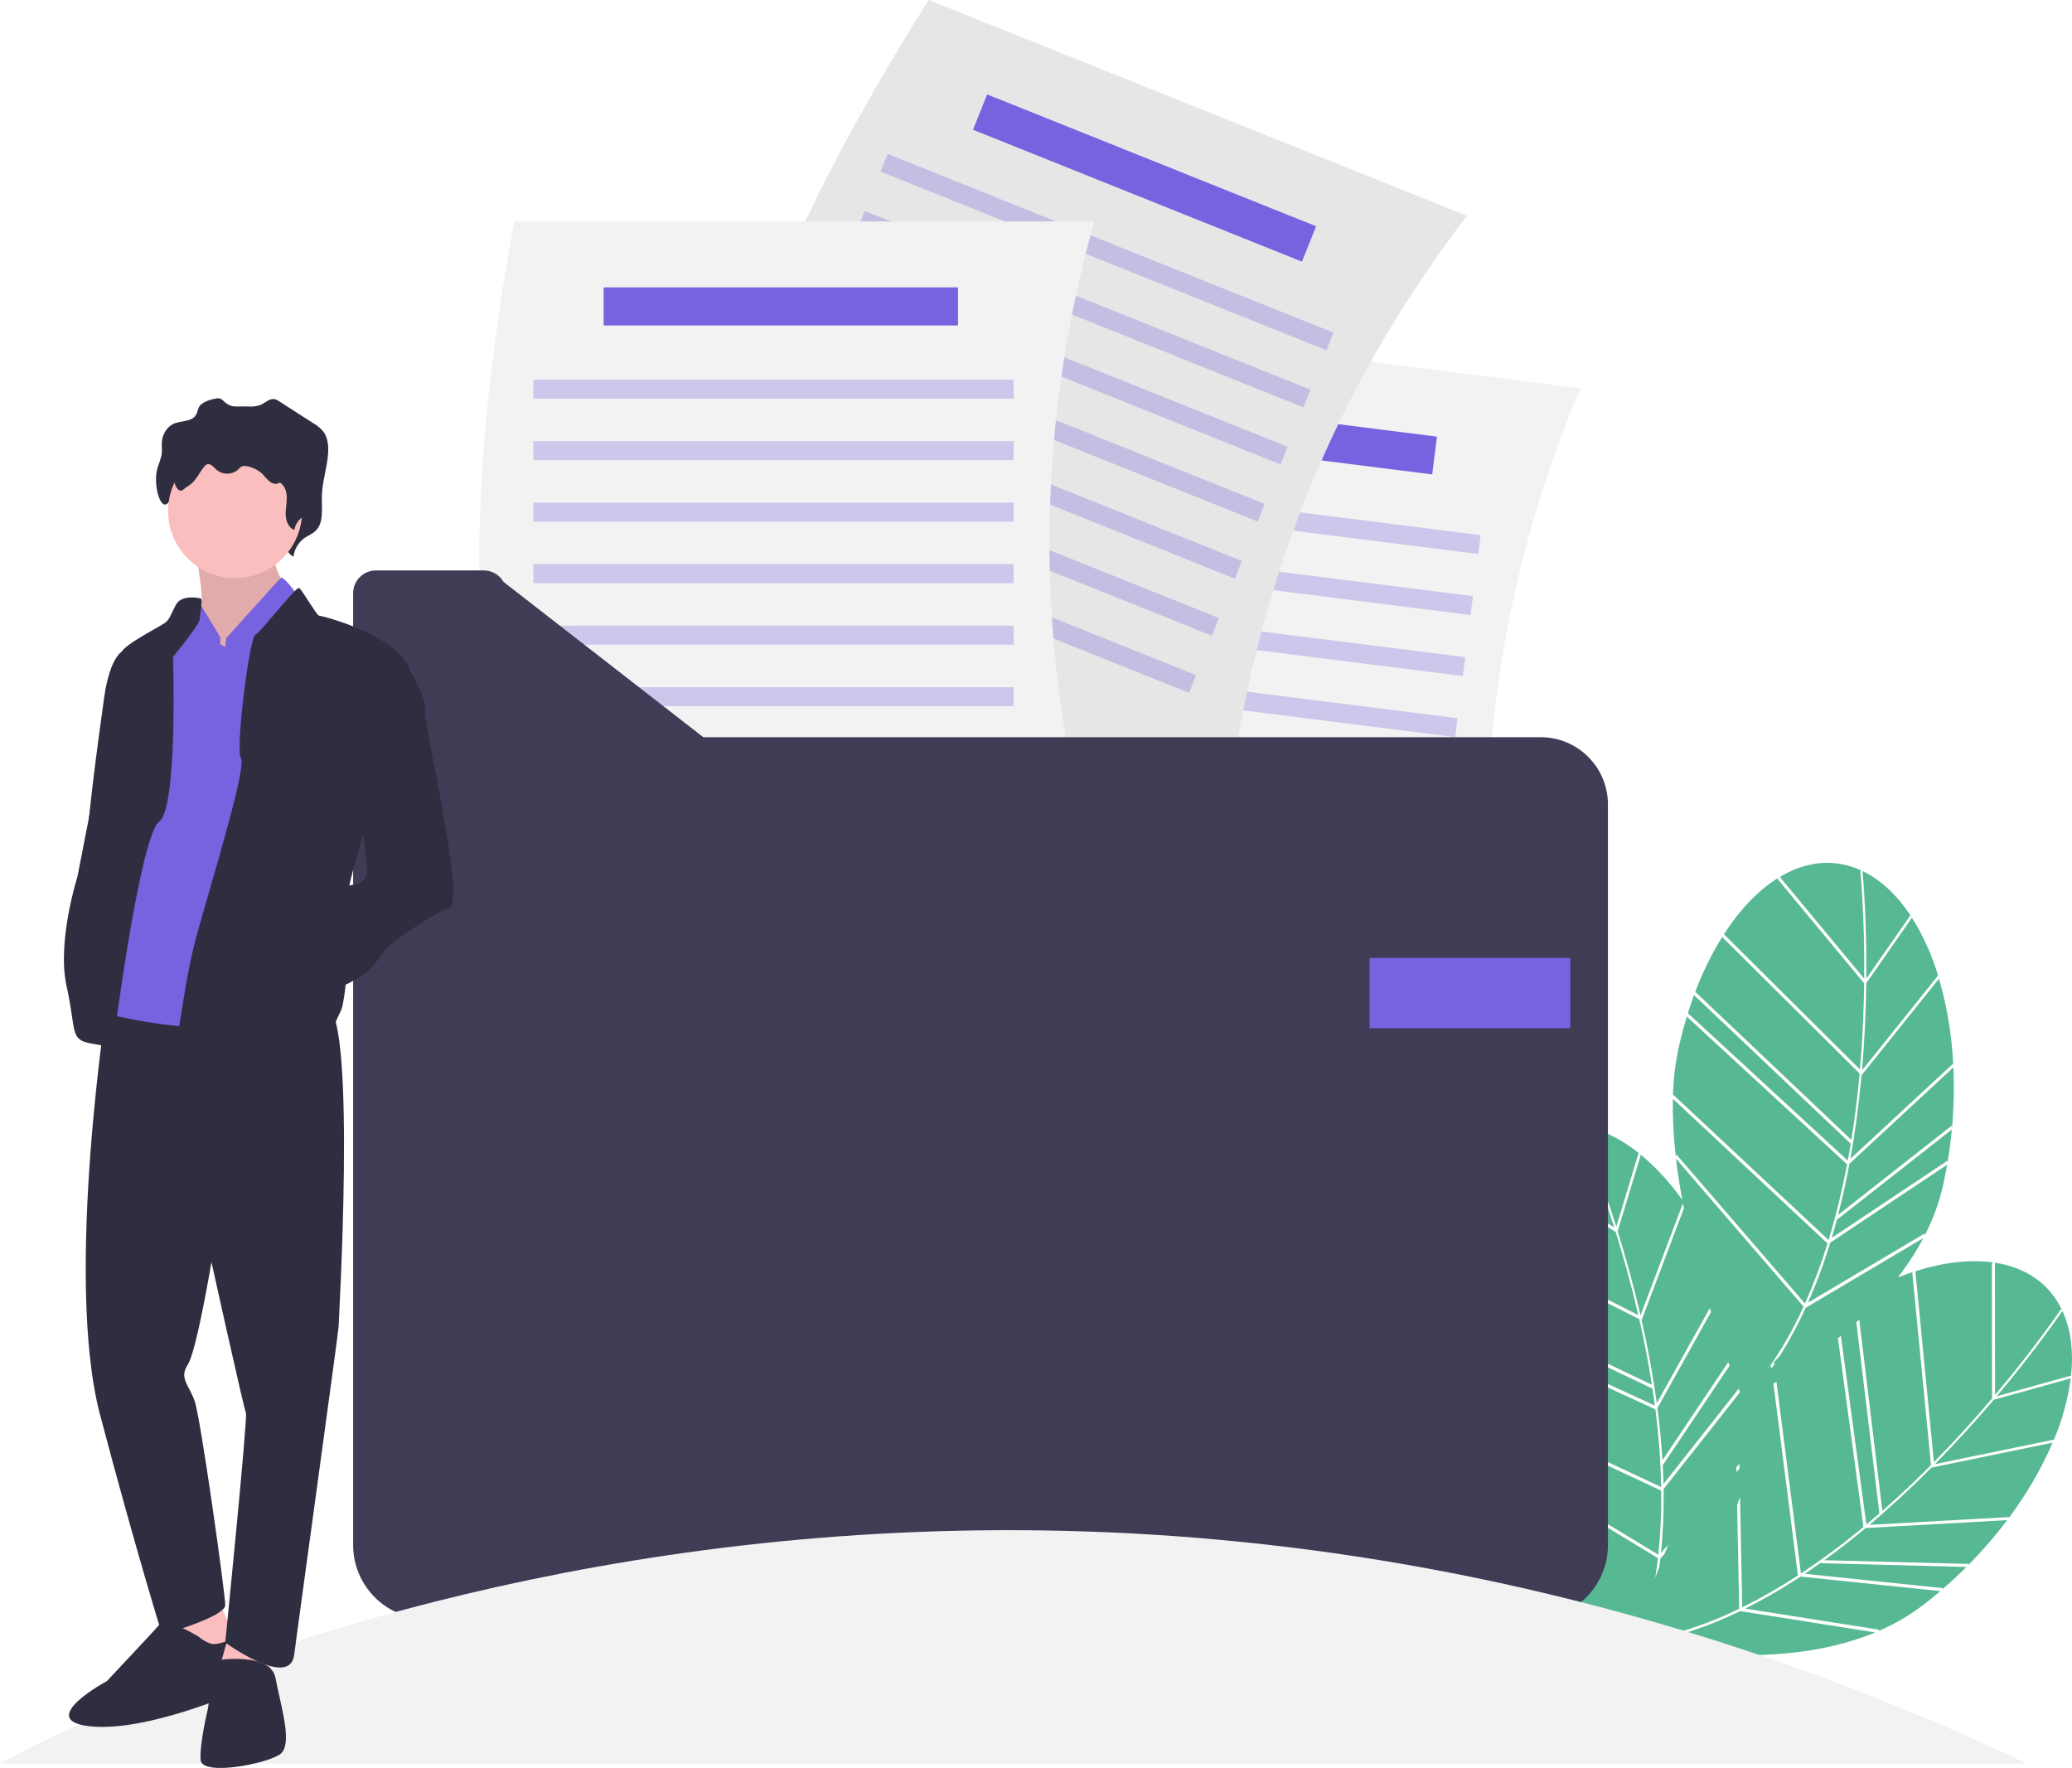
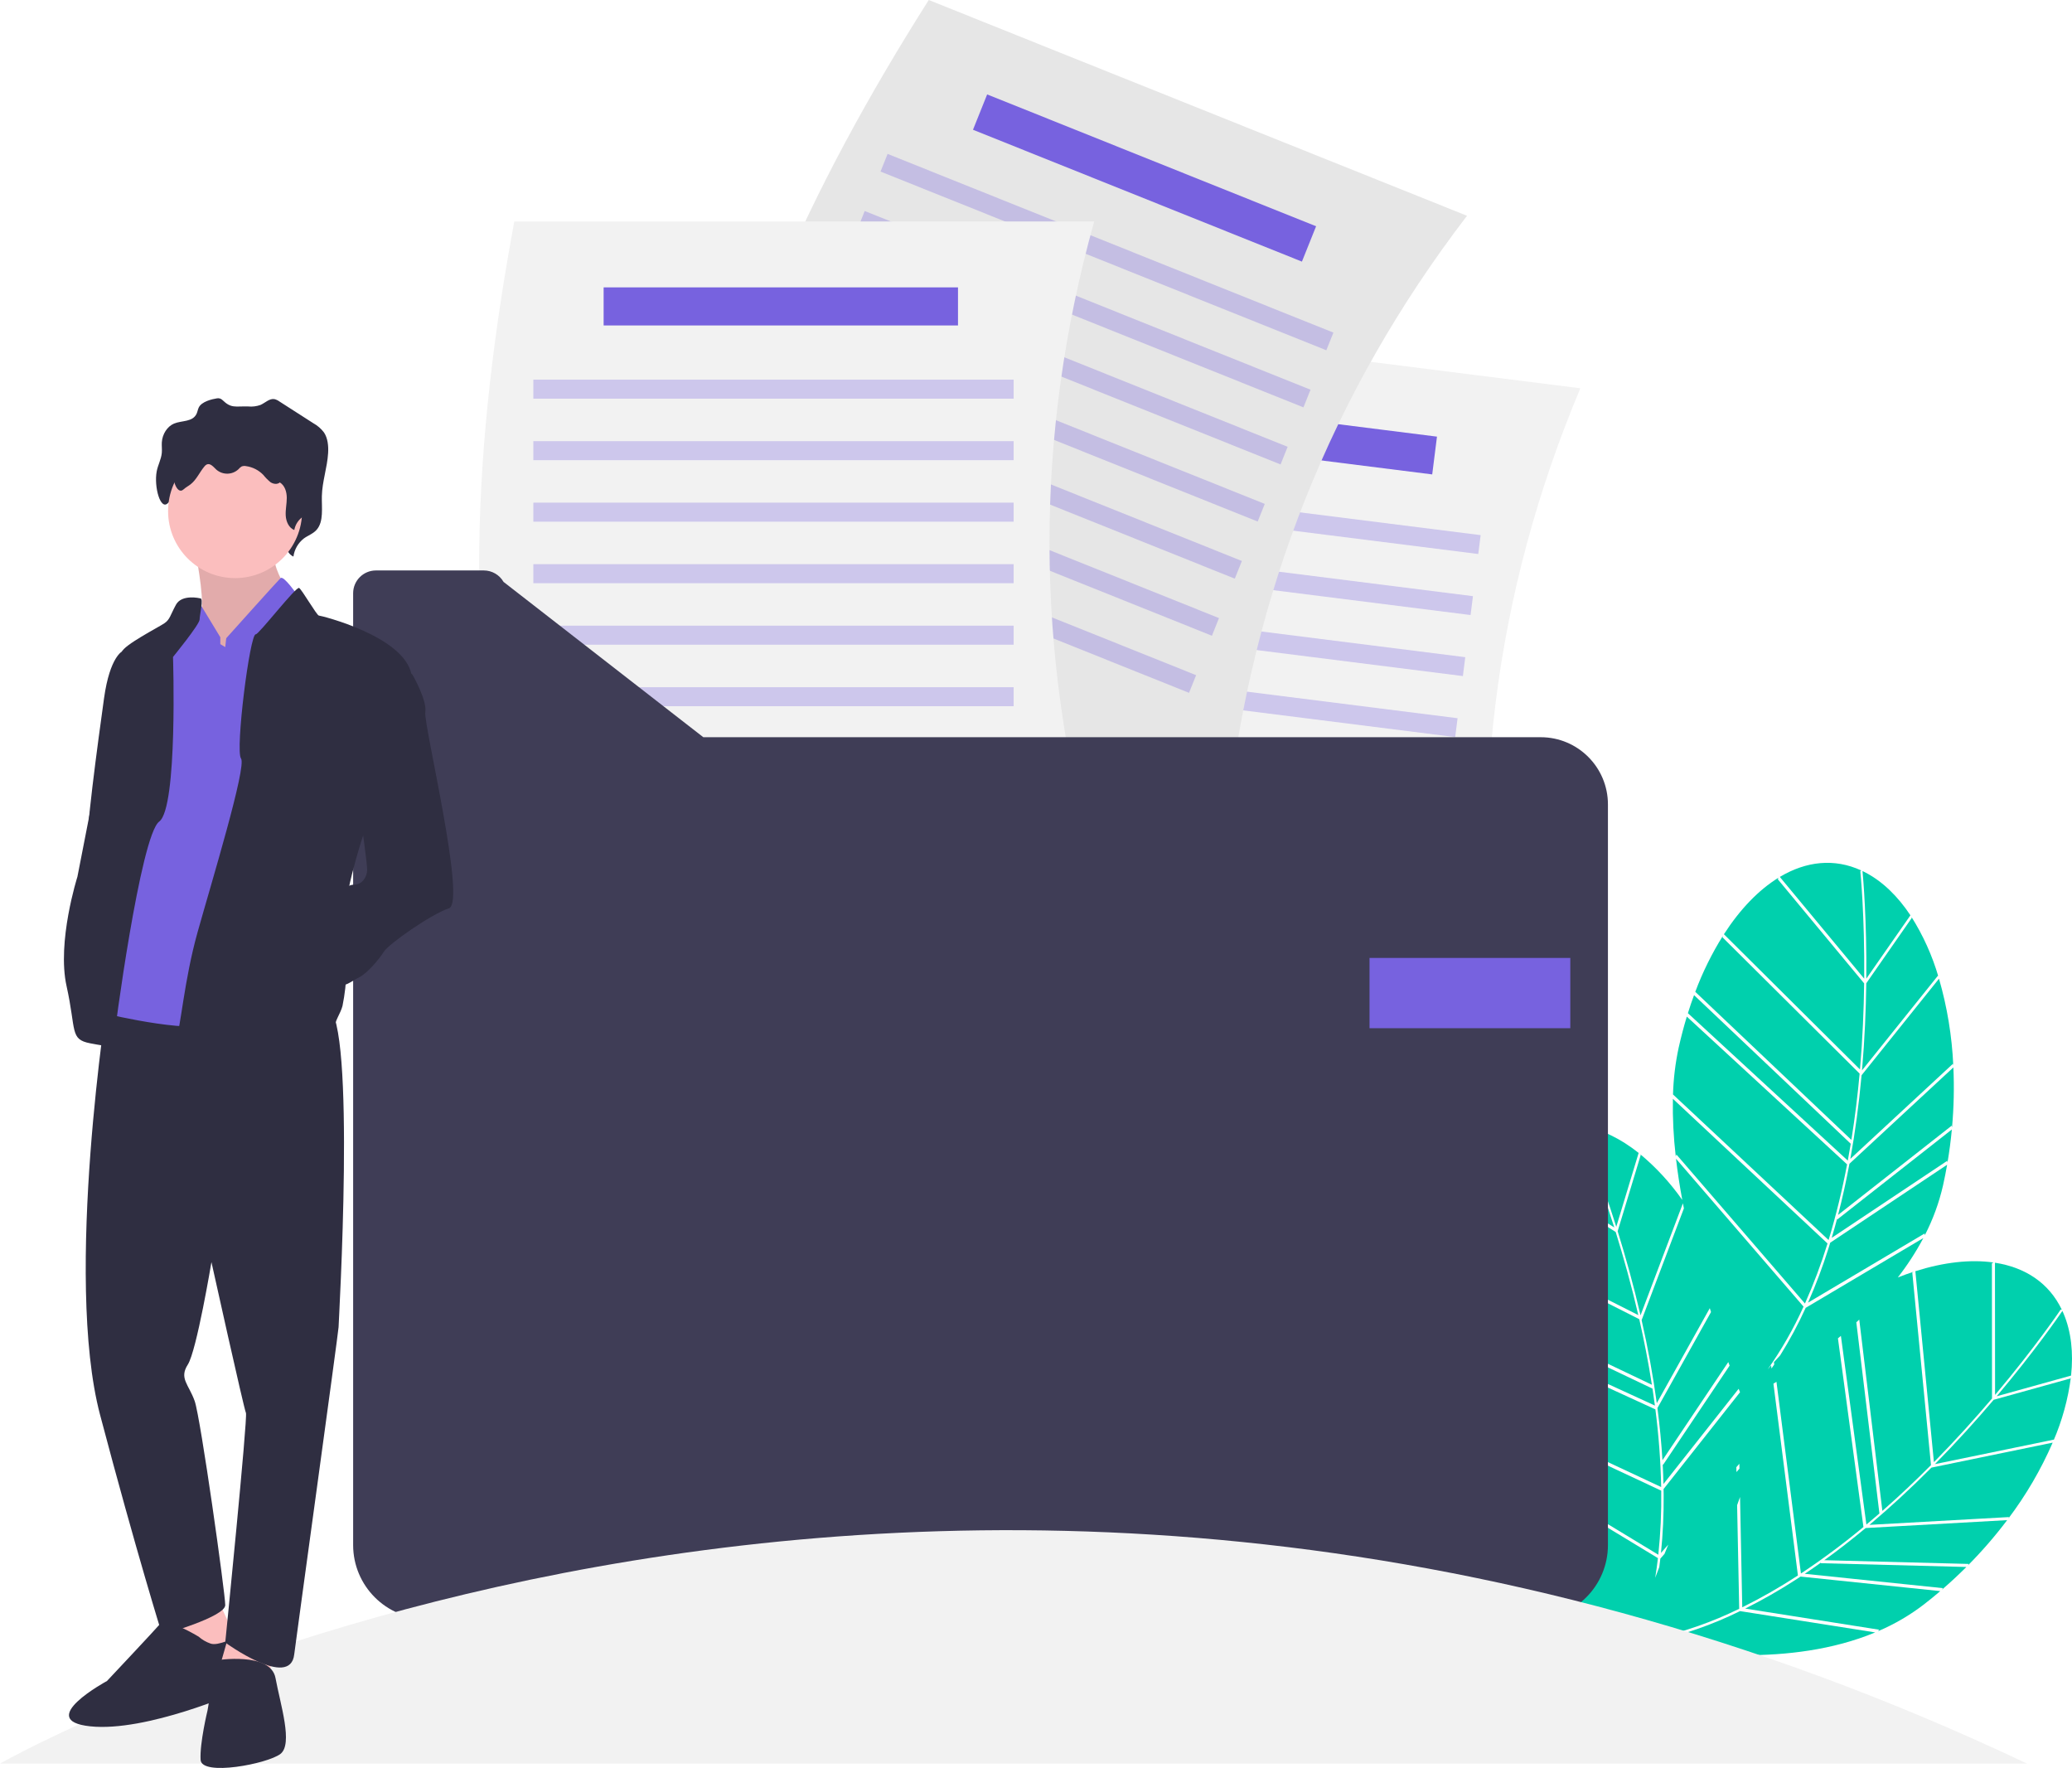
<svg xmlns="http://www.w3.org/2000/svg" id="e613b765-a21b-4502-9325-e6e5b4d66d88" data-name="Layer 1" width="929.545" height="793.07" viewBox="0 0 929.545 793.07">
-   <path d="M972.476,494.544c-.151,11.834-.693,25.092-1.908,39.061l34.087-42.504.24.665a106.324,106.324,0,0,0-12.263-27.185l.27.626Z" transform="translate(-135.2276 -53.46492)" fill="#57b894" />
-   <path d="M972.499,492.468l19.786-28.417c-5.689-8.57-12.501-15.206-20.282-19.253-.405-.211-.811-.407-1.217-.602C971.088,447.4,972.738,466.214,972.499,492.468Z" transform="translate(-135.2276 -53.46492)" fill="#57b894" />
-   <path d="M1008.917,574.963q1.257-7.433,1.951-14.833L959.464,600.503l-.069-.356q-1.16,4.368-2.42,8.587l51.822-34.556Z" transform="translate(-135.2276 -53.46492)" fill="#57b894" />
-   <path d="M965.328,573.316l46.007-42.639.18.738A167.143,167.143,0,0,0,1005.106,492.485l-34.737,43.313Q968.571,555.429,965.328,573.316Z" transform="translate(-135.2276 -53.46492)" fill="#57b894" />
-   <path d="M969.495,535.063l-61.54-61.156.267-.747a139.563,139.563,0,0,0-12.458,25.22l70.032,66.418C967.463,554.416,968.654,544.389,969.495,535.063Z" transform="translate(-135.2276 -53.46492)" fill="#57b894" />
-   <path d="M964.189,574.089q.706-3.803,1.325-7.558l-70.29-66.663.26-.752q-1.744,4.653-3.273,9.605l.255-.755Z" transform="translate(-135.2276 -53.46492)" fill="#57b894" />
-   <path d="M959.831,598.452l50.976-40.037.149.765a199.594,199.594,0,0,0,.601-26.899l-46.629,43.216Q962.698,587.411,959.831,598.452Z" transform="translate(-135.2276 -53.46492)" fill="#57b894" />
-   <path d="M887.326,571.374l57.64,66.821a240.062,240.062,0,0,0,10.127-26.929l-69.369-64.902a193.081,193.081,0,0,0,1.278,25.816Z" transform="translate(-135.2276 -53.46492)" fill="#57b894" />
-   <path d="M969.803,444.194l.468-.242c-12.1-5.592-24.768-4.183-36.578,2.879L971.552,492.475C971.804,464.07,969.832,444.475,969.803,444.194Z" transform="translate(-135.2276 -53.46492)" fill="#57b894" />
-   <path d="M955.506,613.512a238.504,238.504,0,0,1-9.156,24.284l52.295-31.011.099.773a94.551,94.551,0,0,0,8.186-22.417q1.023-4.595,1.82-9.201l-52.44,34.968C956.044,611.777,955.78,612.652,955.506,613.512Z" transform="translate(-135.2276 -53.46492)" fill="#57b894" />
-   <path d="M971.529,494.592l-38.728-46.692.297-.714c-8.862,5.454-17.222,14.099-24.479,25.358l61.039,60.658C970.85,519.39,971.381,506.288,971.529,494.592Z" transform="translate(-135.2276 -53.46492)" fill="#57b894" />
-   <path d="M955.589,609.658a323.96,323.96,0,0,0,8.281-33.876l-71.9-66.286q-2.042,6.718-3.658,13.942a116.084,116.084,0,0,0-2.538,20.98L955.539,609.691Z" transform="translate(-135.2276 -53.46492)" fill="#57b894" />
-   <path d="M1029.651,681.375c-7.665,9.018-16.538,18.884-26.384,28.867l53.363-10.995-.239.665a106.326,106.326,0,0,0,7.894-28.759l-.191.654Z" transform="translate(-135.2276 -53.46492)" fill="#57b894" />
-   <path d="M1061.016,642.759c-.178-.42-.365-.831-.554-1.24-1.81,2.66-12.539,18.203-29.469,38.271l33.364-9.267C1065.442,660.295,1064.427,650.839,1061.016,642.759Z" transform="translate(-135.2276 -53.46492)" fill="#57b894" />
-   <path d="M952.221,754.365q-3.679,2.625-7.341,5.07l61.953,6.438-.408.682q5.709-4.924,10.964-10.18l-65.342-1.691Z" transform="translate(-135.2276 -53.46492)" fill="#57b894" />
-   <path d="M973.904,737.485l62.63-3.496-.332.683a167.149,167.149,0,0,0,19.894-34.071l-54.38,11.204Q987.81,725.777,973.904,737.485Z" transform="translate(-135.2276 -53.46492)" fill="#57b894" />
-   <path d="M953.638,753.338l64.798,1.677-.373.684a199.594,199.594,0,0,0,17.619-20.334l-63.477,3.544Q962.888,746.663,953.638,753.338Z" transform="translate(-135.2276 -53.46492)" fill="#57b894" />
-   <path d="M876.508,789.822c.431-.49.867-.989,1.316-1.509a166.101,166.101,0,0,0,37.647-13.177l-.935-46.477q.679-1.822,1.309-3.669l.995,49.476a240.054,240.054,0,0,0,24.975-14.281l-10.987-86.047q.668-.399,1.363-.819l10.973,85.936.059.006a323.986,323.986,0,0,0,27.985-20.809l-11.439-84.633q.662-.546,1.325-1.103l11.439,84.635q2.97-2.479,5.841-4.976l-10.358-85.745q.658-.606,1.314-1.223l10.366,85.813c7.905-6.932,15.218-13.896,21.814-20.542l-8.392-86.353.682-.405c-2.363.765-4.755,1.633-7.167,2.583a122.314,122.314,0,0,0,11.456-17.678l-52.796,31.308a183.519,183.519,0,0,1-11.44,21.317c-.938.993-1.87,2-2.791,3.034l.134,1.05q-.614.914-1.236,1.815l-.178-1.397c-.525.605-1.045,1.222-1.564,1.84a172.843,172.843,0,0,0,16.119-28.209l-57.218-66.332c.719,6.162,1.68,12.352,2.814,18.481a104.979,104.979,0,0,0-19.081-20.695l.45.511L860.946,605.763c3.514,11.301,7.097,24.078,10.259,37.738l19.014-50.254q.216,1.14.44,2.276l-18.965,50.125q4.358,19.225,6.802,37.239l23.783-42.604q.276.874.551,1.736l-24.04,43.065q1.562,12.021,2.248,23.408l29.538-44.042q.303.815.597,1.598l-29.85,44.508-.176-.318q.247,4.513.352,8.915l33.723-42.702q.336.831.624,1.533l-34.307,43.441c.015.91.034,1.824.04,2.727a238.481,238.481,0,0,1-1.202,25.925l3.276-3.725q-.87,2.109-1.694,4.158l-1.863,2.118c-.148,1.283-.311,2.554-.481,3.818q-.953,2.458-1.832,4.796.715-4.394,1.233-8.842l-74.919-45.398c21.58,47.004,59.625,90.702,62.059,93.475q2.454-5.299,4.428-10.84c.447-.069.894-.143,1.34-.216-.154.443-.305.889-.464,1.329-.233.038-.468.082-.701.119q.29.064.608.132-1.405,3.881-3,7.584c1.499-1.513,3.745-3.851,6.465-6.877,17.209,3.346,63.378,9.944,101.654-5.974l-60.632-9.561A167.754,167.754,0,0,1,876.508,789.822Zm37.686-78.203,1.352-1.537.044,2.183-1.352,1.537Z" transform="translate(-135.2276 -53.46492)" fill="#57b894" />
-   <path d="M1059.707,640.891l.515.112c-5.753-12.024-16.408-19.019-30.009-21.113l.046,59.302C1048.571,657.475,1059.55,641.126,1059.707,640.891Z" transform="translate(-135.2276 -53.46492)" fill="#57b894" />
-   <path d="M940.702,762.179a238.506,238.506,0,0,1-22.541,12.863l60.057,9.47-.416.658a94.555,94.555,0,0,0,20.603-12.044q3.719-2.886,7.271-5.926l-62.692-6.516C942.223,761.185,941.461,761.69,940.702,762.179Z" transform="translate(-135.2276 -53.46492)" fill="#57b894" />
-   <path d="M1002.825,709.351c9.727-9.877,18.492-19.63,26.066-28.544l-.047-60.663.684-.361c-10.304-1.451-22.257-.125-35.027,3.918Z" transform="translate(-135.2276 -53.46492)" fill="#57b894" />
-   <path d="M870.359,570.64c-8.059-6.392-16.589-10.597-25.24-12.041-.45-.075-.897-.136-1.343-.196,1.278,2.953,8.662,20.336,16.55,45.379Z" transform="translate(-135.2276 -53.46492)" fill="#57b894" />
-   <path d="M870.635,645.219l-77.43-39.139.023-.793a139.558,139.558,0,0,0-4.052,27.835l87.132,41.519C874.684,664.253,872.717,654.348,870.635,645.219Z" transform="translate(-135.2276 -53.46492)" fill="#57b894" />
-   <path d="M876.576,676.376l-87.454-41.672.014-.796q-.22,4.964-.144,10.146l.009-.796,88.65,40.716Q877.148,680.139,876.576,676.376Z" transform="translate(-135.2276 -53.46492)" fill="#57b894" />
-   <path d="M880.492,722.143l-86.034-40.282a193.077,193.077,0,0,0,9.195,24.157l.06-.867,75.471,45.733A240.068,240.068,0,0,0,880.492,722.143Z" transform="translate(-135.2276 -53.46492)" fill="#57b894" />
-   <path d="M842.841,558.704l.37-.375c-13.236-1.578-24.848,3.677-33.897,14.044l50.114,31.707C850.887,576.988,842.955,558.963,842.841,558.704Z" transform="translate(-135.2276 -53.46492)" fill="#57b894" />
-   <path d="M860.06,606.101,808.796,573.666l.061-.771c-6.742,7.926-12.021,18.732-15.442,31.682L870.215,643.398C867.079,629.895,863.534,617.27,860.06,606.101Z" transform="translate(-135.2276 -53.46492)" fill="#57b894" />
-   <path d="M880.466,720.459a323.983,323.983,0,0,0-2.595-34.777l-88.869-40.816q.135,7.021.831,14.39a116.088,116.088,0,0,0,4.071,20.737l86.525,40.512Z" transform="translate(-135.2276 -53.46492)" fill="#57b894" />
+   <path d="M972.476,494.544c-.151,11.834-.693,25.092-1.908,39.061l34.087-42.504.24.665a106.324,106.324,0,0,0-12.263-27.185l.27.626Z" transform="translate(-135.2276 -53.46492)" fill="#00d0ad" />
+   <path d="M972.499,492.468l19.786-28.417c-5.689-8.57-12.501-15.206-20.282-19.253-.405-.211-.811-.407-1.217-.602C971.088,447.4,972.738,466.214,972.499,492.468Z" transform="translate(-135.2276 -53.46492)" fill="#00d0ad" />
+   <path d="M1008.917,574.963q1.257-7.433,1.951-14.833L959.464,600.503l-.069-.356q-1.16,4.368-2.42,8.587l51.822-34.556Z" transform="translate(-135.2276 -53.46492)" fill="#00d0ad" />
+   <path d="M965.328,573.316l46.007-42.639.18.738A167.143,167.143,0,0,0,1005.106,492.485l-34.737,43.313Q968.571,555.429,965.328,573.316Z" transform="translate(-135.2276 -53.46492)" fill="#00d0ad" />
+   <path d="M969.495,535.063l-61.54-61.156.267-.747a139.563,139.563,0,0,0-12.458,25.22l70.032,66.418C967.463,554.416,968.654,544.389,969.495,535.063Z" transform="translate(-135.2276 -53.46492)" fill="#00d0ad" />
+   <path d="M964.189,574.089q.706-3.803,1.325-7.558l-70.29-66.663.26-.752q-1.744,4.653-3.273,9.605l.255-.755Z" transform="translate(-135.2276 -53.46492)" fill="#00d0ad" />
+   <path d="M959.831,598.452l50.976-40.037.149.765a199.594,199.594,0,0,0,.601-26.899l-46.629,43.216Q962.698,587.411,959.831,598.452Z" transform="translate(-135.2276 -53.46492)" fill="#00d0ad" />
+   <path d="M887.326,571.374l57.64,66.821a240.062,240.062,0,0,0,10.127-26.929l-69.369-64.902a193.081,193.081,0,0,0,1.278,25.816Z" transform="translate(-135.2276 -53.46492)" fill="#00d0ad" />
+   <path d="M969.803,444.194l.468-.242c-12.1-5.592-24.768-4.183-36.578,2.879L971.552,492.475C971.804,464.07,969.832,444.475,969.803,444.194Z" transform="translate(-135.2276 -53.46492)" fill="#00d0ad" />
+   <path d="M955.506,613.512a238.504,238.504,0,0,1-9.156,24.284l52.295-31.011.099.773a94.551,94.551,0,0,0,8.186-22.417q1.023-4.595,1.82-9.201l-52.44,34.968C956.044,611.777,955.78,612.652,955.506,613.512Z" transform="translate(-135.2276 -53.46492)" fill="#00d0ad" />
+   <path d="M971.529,494.592l-38.728-46.692.297-.714c-8.862,5.454-17.222,14.099-24.479,25.358l61.039,60.658C970.85,519.39,971.381,506.288,971.529,494.592Z" transform="translate(-135.2276 -53.46492)" fill="#00d0ad" />
+   <path d="M955.589,609.658a323.96,323.96,0,0,0,8.281-33.876l-71.9-66.286q-2.042,6.718-3.658,13.942a116.084,116.084,0,0,0-2.538,20.98L955.539,609.691Z" transform="translate(-135.2276 -53.46492)" fill="#00d0ad" />
+   <path d="M1029.651,681.375c-7.665,9.018-16.538,18.884-26.384,28.867l53.363-10.995-.239.665a106.326,106.326,0,0,0,7.894-28.759l-.191.654Z" transform="translate(-135.2276 -53.46492)" fill="#00d0ad" />
+   <path d="M1061.016,642.759c-.178-.42-.365-.831-.554-1.24-1.81,2.66-12.539,18.203-29.469,38.271l33.364-9.267C1065.442,660.295,1064.427,650.839,1061.016,642.759Z" transform="translate(-135.2276 -53.46492)" fill="#00d0ad" />
+   <path d="M952.221,754.365q-3.679,2.625-7.341,5.07l61.953,6.438-.408.682q5.709-4.924,10.964-10.18l-65.342-1.691Z" transform="translate(-135.2276 -53.46492)" fill="#00d0ad" />
+   <path d="M973.904,737.485l62.63-3.496-.332.683a167.149,167.149,0,0,0,19.894-34.071l-54.38,11.204Q987.81,725.777,973.904,737.485Z" transform="translate(-135.2276 -53.46492)" fill="#00d0ad" />
+   <path d="M953.638,753.338l64.798,1.677-.373.684a199.594,199.594,0,0,0,17.619-20.334l-63.477,3.544Q962.888,746.663,953.638,753.338Z" transform="translate(-135.2276 -53.46492)" fill="#00d0ad" />
+   <path d="M876.508,789.822c.431-.49.867-.989,1.316-1.509a166.101,166.101,0,0,0,37.647-13.177l-.935-46.477q.679-1.822,1.309-3.669l.995,49.476a240.054,240.054,0,0,0,24.975-14.281l-10.987-86.047q.668-.399,1.363-.819l10.973,85.936.059.006a323.986,323.986,0,0,0,27.985-20.809l-11.439-84.633q.662-.546,1.325-1.103l11.439,84.635q2.97-2.479,5.841-4.976l-10.358-85.745q.658-.606,1.314-1.223l10.366,85.813c7.905-6.932,15.218-13.896,21.814-20.542l-8.392-86.353.682-.405c-2.363.765-4.755,1.633-7.167,2.583a122.314,122.314,0,0,0,11.456-17.678l-52.796,31.308a183.519,183.519,0,0,1-11.44,21.317c-.938.993-1.87,2-2.791,3.034l.134,1.05q-.614.914-1.236,1.815l-.178-1.397c-.525.605-1.045,1.222-1.564,1.84a172.843,172.843,0,0,0,16.119-28.209l-57.218-66.332c.719,6.162,1.68,12.352,2.814,18.481a104.979,104.979,0,0,0-19.081-20.695l.45.511L860.946,605.763c3.514,11.301,7.097,24.078,10.259,37.738l19.014-50.254q.216,1.14.44,2.276l-18.965,50.125q4.358,19.225,6.802,37.239l23.783-42.604q.276.874.551,1.736l-24.04,43.065q1.562,12.021,2.248,23.408l29.538-44.042q.303.815.597,1.598l-29.85,44.508-.176-.318q.247,4.513.352,8.915l33.723-42.702q.336.831.624,1.533l-34.307,43.441c.015.91.034,1.824.04,2.727a238.481,238.481,0,0,1-1.202,25.925l3.276-3.725q-.87,2.109-1.694,4.158l-1.863,2.118c-.148,1.283-.311,2.554-.481,3.818q-.953,2.458-1.832,4.796.715-4.394,1.233-8.842l-74.919-45.398c21.58,47.004,59.625,90.702,62.059,93.475q2.454-5.299,4.428-10.84c.447-.069.894-.143,1.34-.216-.154.443-.305.889-.464,1.329-.233.038-.468.082-.701.119q.29.064.608.132-1.405,3.881-3,7.584c1.499-1.513,3.745-3.851,6.465-6.877,17.209,3.346,63.378,9.944,101.654-5.974l-60.632-9.561A167.754,167.754,0,0,1,876.508,789.822Zm37.686-78.203,1.352-1.537.044,2.183-1.352,1.537Z" transform="translate(-135.2276 -53.46492)" fill="#00d0ad" />
+   <path d="M1059.707,640.891l.515.112c-5.753-12.024-16.408-19.019-30.009-21.113l.046,59.302C1048.571,657.475,1059.55,641.126,1059.707,640.891Z" transform="translate(-135.2276 -53.46492)" fill="#00d0ad" />
+   <path d="M940.702,762.179a238.506,238.506,0,0,1-22.541,12.863l60.057,9.47-.416.658a94.555,94.555,0,0,0,20.603-12.044q3.719-2.886,7.271-5.926l-62.692-6.516C942.223,761.185,941.461,761.69,940.702,762.179Z" transform="translate(-135.2276 -53.46492)" fill="#00d0ad" />
+   <path d="M1002.825,709.351c9.727-9.877,18.492-19.63,26.066-28.544l-.047-60.663.684-.361c-10.304-1.451-22.257-.125-35.027,3.918Z" transform="translate(-135.2276 -53.46492)" fill="#00d0ad" />
+   <path d="M870.359,570.64c-8.059-6.392-16.589-10.597-25.24-12.041-.45-.075-.897-.136-1.343-.196,1.278,2.953,8.662,20.336,16.55,45.379Z" transform="translate(-135.2276 -53.46492)" fill="#00d0ad" />
+   <path d="M870.635,645.219l-77.43-39.139.023-.793a139.558,139.558,0,0,0-4.052,27.835l87.132,41.519C874.684,664.253,872.717,654.348,870.635,645.219Z" transform="translate(-135.2276 -53.46492)" fill="#00d0ad" />
+   <path d="M876.576,676.376l-87.454-41.672.014-.796q-.22,4.964-.144,10.146l.009-.796,88.65,40.716Q877.148,680.139,876.576,676.376Z" transform="translate(-135.2276 -53.46492)" fill="#00d0ad" />
+   <path d="M880.492,722.143l-86.034-40.282a193.077,193.077,0,0,0,9.195,24.157l.06-.867,75.471,45.733A240.068,240.068,0,0,0,880.492,722.143Z" transform="translate(-135.2276 -53.46492)" fill="#00d0ad" />
+   <path d="M842.841,558.704l.37-.375c-13.236-1.578-24.848,3.677-33.897,14.044l50.114,31.707C850.887,576.988,842.955,558.963,842.841,558.704Z" transform="translate(-135.2276 -53.46492)" fill="#00d0ad" />
+   <path d="M860.06,606.101,808.796,573.666l.061-.771c-6.742,7.926-12.021,18.732-15.442,31.682L870.215,643.398C867.079,629.895,863.534,617.27,860.06,606.101Z" transform="translate(-135.2276 -53.46492)" fill="#00d0ad" />
+   <path d="M880.466,720.459a323.983,323.983,0,0,0-2.595-34.777l-88.869-40.816q.135,7.021.831,14.39a116.088,116.088,0,0,0,4.071,20.737l86.525,40.512Z" transform="translate(-135.2276 -53.46492)" fill="#00d0ad" />
  <path d="M808.05,514.426,549.942,481.891c-11.698-97.31,5.976-192.311,36.15-286.786l258.108,32.535C805.252,320.324,793.82,415.987,808.05,514.426Z" transform="translate(-135.2276 -53.46492)" fill="#f2f2f2" />
  <rect x="620.462" y="239.321" width="158.981" height="17.081" transform="translate(-98.73369 -139.0574) rotate(7.18442)" fill="#7762df" />
  <rect x="584.312" y="280.006" width="215.478" height="8.54" transform="translate(-94.24151 -137.7833) rotate(7.18442)" fill="#7762df" opacity="0.3" />
  <rect x="580.862" y="307.381" width="215.478" height="8.54" transform="translate(-90.84499 -137.1369) rotate(7.18442)" fill="#7762df" opacity="0.3" />
  <rect x="577.411" y="334.756" width="215.478" height="8.54" transform="translate(-87.44846 -136.4904) rotate(7.18442)" fill="#7762df" opacity="0.3" />
  <rect x="573.96" y="362.131" width="215.478" height="8.54" transform="translate(-84.05193 -135.8439) rotate(7.18442)" fill="#7762df" opacity="0.3" />
  <rect x="570.509" y="389.506" width="215.478" height="8.54" transform="translate(-80.65541 -135.1974) rotate(7.18442)" fill="#7762df" opacity="0.3" />
  <rect x="567.059" y="416.881" width="215.478" height="8.54" transform="translate(-77.25888 -134.5509) rotate(7.18442)" fill="#7762df" opacity="0.3" />
  <rect x="563.608" y="444.257" width="215.478" height="8.54" transform="translate(-73.86235 -133.9044) rotate(7.18442)" fill="#7762df" opacity="0.3" />
  <path d="M685.822,418.558l-241.475-96.787c13.305-97.103,54.443-184.541,107.541-268.306l241.475,96.787C732.23,230.065,696.964,319.721,685.822,418.558Z" transform="translate(-135.2276 -53.46492)" fill="#e6e6e6" />
  <rect x="569.203" y="124.775" width="158.981" height="17.081" transform="translate(-39.06208 -285.2371) rotate(21.84171)" fill="#7762df" />
  <rect x="524.096" y="162.276" width="215.478" height="8.54" transform="translate(-27.90892 -276.5797) rotate(21.84171)" fill="#7762df" opacity="0.3" />
  <rect x="513.831" y="187.887" width="215.478" height="8.54" transform="translate(-19.11739 -270.922) rotate(21.84171)" fill="#7762df" opacity="0.3" />
  <rect x="503.565" y="213.498" width="215.478" height="8.54" transform="translate(-10.32587 -265.2644) rotate(21.84171)" fill="#7762df" opacity="0.3" />
  <rect x="493.3" y="239.109" width="215.478" height="8.54" transform="translate(-1.53435 -259.6068) rotate(21.84171)" fill="#7762df" opacity="0.3" />
  <rect x="483.035" y="264.72" width="215.478" height="8.54" transform="translate(7.25718 -253.9492) rotate(21.84171)" fill="#7762df" opacity="0.3" />
  <rect x="472.77" y="290.331" width="215.478" height="8.54" transform="translate(16.0487 -248.2915) rotate(21.84171)" fill="#7762df" opacity="0.3" />
  <rect x="462.504" y="315.942" width="215.478" height="8.54" transform="translate(24.84022 -242.6339) rotate(21.84171)" fill="#7762df" opacity="0.3" />
  <path d="M626.104,441.868H365.954c-23.776-95.083-18.122-191.548,0-289.056H626.104C599.054,249.64,599.675,345.981,626.104,441.868Z" transform="translate(-135.2276 -53.46492)" fill="#f2f2f2" />
  <rect x="270.8" y="128.91" width="158.981" height="17.081" fill="#7762df" />
  <rect x="239.267" y="170.298" width="215.478" height="8.54" fill="#7762df" opacity="0.3" />
  <rect x="239.267" y="197.889" width="215.478" height="8.54" fill="#7762df" opacity="0.3" />
  <rect x="239.267" y="225.481" width="215.478" height="8.54" fill="#7762df" opacity="0.3" />
  <rect x="239.267" y="253.073" width="215.478" height="8.54" fill="#7762df" opacity="0.3" />
  <rect x="239.267" y="280.664" width="215.478" height="8.54" fill="#7762df" opacity="0.3" />
  <rect x="239.267" y="308.256" width="215.478" height="8.54" fill="#7762df" opacity="0.3" />
  <rect x="239.267" y="335.848" width="215.478" height="8.54" fill="#7762df" opacity="0.3" />
  <path d="M450.749,384.163l-89.625-69.677a10.231,10.231,0,0,0-8.869-5.131H303.883a10.231,10.231,0,0,0-10.231,10.231V746.527a33.185,33.185,0,0,0,33.185,33.185H823.399a33.185,33.185,0,0,0,33.185-33.185V414.325a30.163,30.163,0,0,0-30.163-30.163Z" transform="translate(-135.2276 -53.46492)" fill="#3f3d56" />
  <rect x="614.4" y="429.709" width="90.069" height="31.524" fill="#7762df" />
  <path d="M135.228,844.576s411.94-235.587,909.376,0" transform="translate(-135.2276 -53.46492)" fill="#f2f2f2" />
  <path d="M223.454,303.95s4.421,23.432,1.326,25.201a53.743,53.743,0,0,0-7.074,5.305l7.958,11.053,19.011,3.979,18.127-16.8V315.887s-5.305-8.4-4.421-13.706S223.454,303.95,223.454,303.95Z" transform="translate(-135.2276 -53.46492)" fill="#fbbebe" />
  <path d="M223.454,303.95s4.421,23.432,1.326,25.201a53.743,53.743,0,0,0-7.074,5.305l7.958,11.053,19.011,3.979,18.127-16.8V315.887s-5.305-8.4-4.421-13.706S223.454,303.95,223.454,303.95Z" transform="translate(-135.2276 -53.46492)" opacity="0.1" />
  <path d="M192.948,344.183l-2.653,1.326s-5.748,2.211-8.4,21.222-8.842,64.549-7.074,65.876.884,10.169.884,10.169l13.264-69.413Z" transform="translate(-135.2276 -53.46492)" fill="#2f2e41" />
  <path d="M224.387,236.281c-.404.844-.546,1.829-.926,2.689-1.723,3.904-6.628,3.031-10.167,4.508-2.996,1.251-5.233,4.685-5.467,8.396-.1,1.576.131,3.165-.01,4.736-.262,2.902-1.758,5.458-2.291,8.309-1.294,6.926,1.725,17.864,5.134,14.126,1.075-1.179,2.42-1.96,3.582-3.021,3.015-2.756,4.551-7.137,7.001-10.576a3.697,3.697,0,0,1,1.244-1.233c1.79-.889,3.383,1.491,4.798,3.051a7.512,7.512,0,0,0,11.27-.215,6.614,6.614,0,0,1,1.588-1.622,3.386,3.386,0,0,1,2.207-.217,14.486,14.486,0,0,1,8.834,5.26c1.181,1.446,2.169,3.147,3.586,4.268s3.482,1.49,4.758.158c2.567,1.815,3.524,5.667,3.531,9.175s-.712,6.993-.537,10.495,1.55,7.282,4.341,8.567a12.475,12.475,0,0,1,4.619-8.082c1.901-1.415,4.211-2.116,5.818-3.962,3.218-3.697,2.198-9.846,2.322-15.12.152-6.505,2.407-12.723,2.805-19.214.199-3.244-.136-6.721-1.843-9.288a15.262,15.262,0,0,0-4.807-4.164l-15.175-9.736a6.476,6.476,0,0,0-2.25-1.067c-2.234-.401-4.165,1.694-6.283,2.618a12.722,12.722,0,0,1-5.514.669c-5.891-.16-7.549.984-11.509-2.854a2.791,2.791,0,0,0-2.392-.798C230.284,232.514,225.682,233.577,224.387,236.281Z" transform="translate(-135.2276 -53.46492)" fill="#2f2e41" />
  <polygon points="97.511 716.92 106.795 737.257 88.668 743.447 79.384 738.584 81.595 716.92 97.511 716.92" fill="#fbbebe" />
  <path d="M224.338,787.627s-14.59-8.842-17.243-5.748-23.874,25.643-23.874,25.643-32.717,17.685-7.516,20.337,66.318-15.474,66.318-15.474,2.211-23.874.442-24.317-9.284,3.979-12.821,2.653A15.854,15.854,0,0,1,224.338,787.627Z" transform="translate(-135.2276 -53.46492)" fill="#2f2e41" />
  <polygon points="121.385 738.584 121.385 756.71 97.511 751.405 102.816 732.836 121.385 738.584" fill="#fbbebe" />
  <path d="M232.296,798.238s24.317-3.979,26.527,7.958,7.958,29.622,2.211,34.043-35.369,10.169-35.812,2.653,3.095-22.106,3.095-22.106,2.211-11.495.884-14.59S232.296,798.238,232.296,798.238Z" transform="translate(-135.2276 -53.46492)" fill="#2f2e41" />
  <path d="M183.728,499.695s-19.96,126.559-3.602,188.456S207.98,786.743,207.98,786.743s28.296-7.958,28.296-13.264-11.053-84.002-13.706-91.518-7.074-10.169-3.095-16.358,10.611-45.98,10.611-45.98,14.59,65.876,15.474,67.644S236.275,790.28,236.275,790.28s29.185,21.179,30.948,5.305c.442-3.979,19.895-145.015,19.895-146.783s7.958-137.057-4.863-143.688S183.728,499.695,183.728,499.695Z" transform="translate(-135.2276 -53.46492)" fill="#2f2e41" />
  <circle cx="105.469" cy="229.263" r="30.064" fill="#fbbebe" />
  <path d="M234.065,342.414v-3.095l-8.842-14.59s-8.842.884-10.169,4.863-16.358,35.812-16.358,35.812l-15.916,142.804s43.77,10.611,50.401,3.095,31.833-171.1,31.833-171.1L268.55,320.308s-6.073-8.842-7.458-7.516-24.375,26.969-24.375,26.969l-.442,3.979Z" transform="translate(-135.2276 -53.46492)" fill="#7762df" />
  <path d="M225.001,321.856s-8.179-1.99-10.832,2.874-2.653,6.632-5.305,8.4-18.127,9.727-19.011,12.821-19.895,100.803-19.895,100.803-9.284,29.18-4.863,49.075,1.326,23.874,10.611,25.643,10.611,1.768,10.611-.884,11.937-92.403,20.337-98.592,6.19-73.834,6.19-73.834,11.937-14.59,11.937-16.8S226.77,321.69,225.001,321.856Z" transform="translate(-135.2276 -53.46492)" fill="#2f2e41" />
  <path d="M249.981,337.993c1.233.206,18.127-21.664,19.453-20.78s7.958,12.379,8.842,12.379,38.464,9.284,41.559,26.527-21.664,72.065-21.664,72.065-10.611,31.39-8.4,45.096a92.332,92.332,0,0,1-.884,31.39c-.884,3.537-3.979,7.516-3.095,9.284s-19.453-2.211-27.853,2.653-45.98,8.4-43.77,3.095,3.537-26.085,9.727-48.191,22.106-74.276,19.453-77.813S247.328,337.551,249.981,337.993Z" transform="translate(-135.2276 -53.46492)" fill="#2f2e41" />
  <path d="M314.53,350.814l5.748,5.305s6.632,11.495,5.748,16.8,18.569,85.329,10.611,87.982-26.969,15.916-29.18,19.453-7.516,9.727-11.053,11.495-7.074,4.863-9.284,3.095-7.074-38.022-3.537-39.349,7.074-5.305,10.611-5.305,5.748-3.537,5.748-6.632-2.653-21.664-2.653-21.664l-5.748-43.77Z" transform="translate(-135.2276 -53.46492)" fill="#2f2e41" />
  <path d="M229.691,240.68c-.358.638-.483,1.383-.818,2.033-1.524,2.952-5.861,2.291-8.989,3.408a7.488,7.488,0,0,0-4.834,6.347c-.088,1.191.116,2.392-.009,3.58-.231,2.194-1.554,4.126-2.025,6.281-1.144,5.236,1.525,13.504,4.539,10.679.95-.891,2.14-1.482,3.167-2.284,2.666-2.083,4.024-5.395,6.19-7.995a3.085,3.085,0,0,1,1.1-.932c1.583-.672,2.991,1.127,4.242,2.307a7.414,7.414,0,0,0,9.965-.163,5.482,5.482,0,0,1,1.404-1.226,3.462,3.462,0,0,1,1.951-.164,13.367,13.367,0,0,1,7.811,3.976,21.363,21.363,0,0,0,3.17,3.227c1.252.847,3.079,1.127,4.207.119,2.27,1.372,3.116,4.284,3.122,6.936s-.629,5.287-.474,7.934,1.371,5.505,3.838,6.476a9.24,9.24,0,0,1,4.084-6.109c1.681-1.069,3.723-1.599,5.145-2.995,2.846-2.795,1.944-7.443,2.053-11.43.135-4.917,2.128-9.618,2.48-14.525.176-2.452-.12-5.081-1.63-7.021a13.124,13.124,0,0,0-4.251-3.148l-13.418-7.36a6.198,6.198,0,0,0-1.989-.807c-1.975-.303-3.683,1.281-5.555,1.979a13.038,13.038,0,0,1-4.876.506c-5.209-.121-6.675.744-10.176-2.157a2.738,2.738,0,0,0-2.115-.603C234.905,237.833,230.836,238.636,229.691,240.68Z" transform="translate(-135.2276 -53.46492)" fill="#2f2e41" />
</svg>
